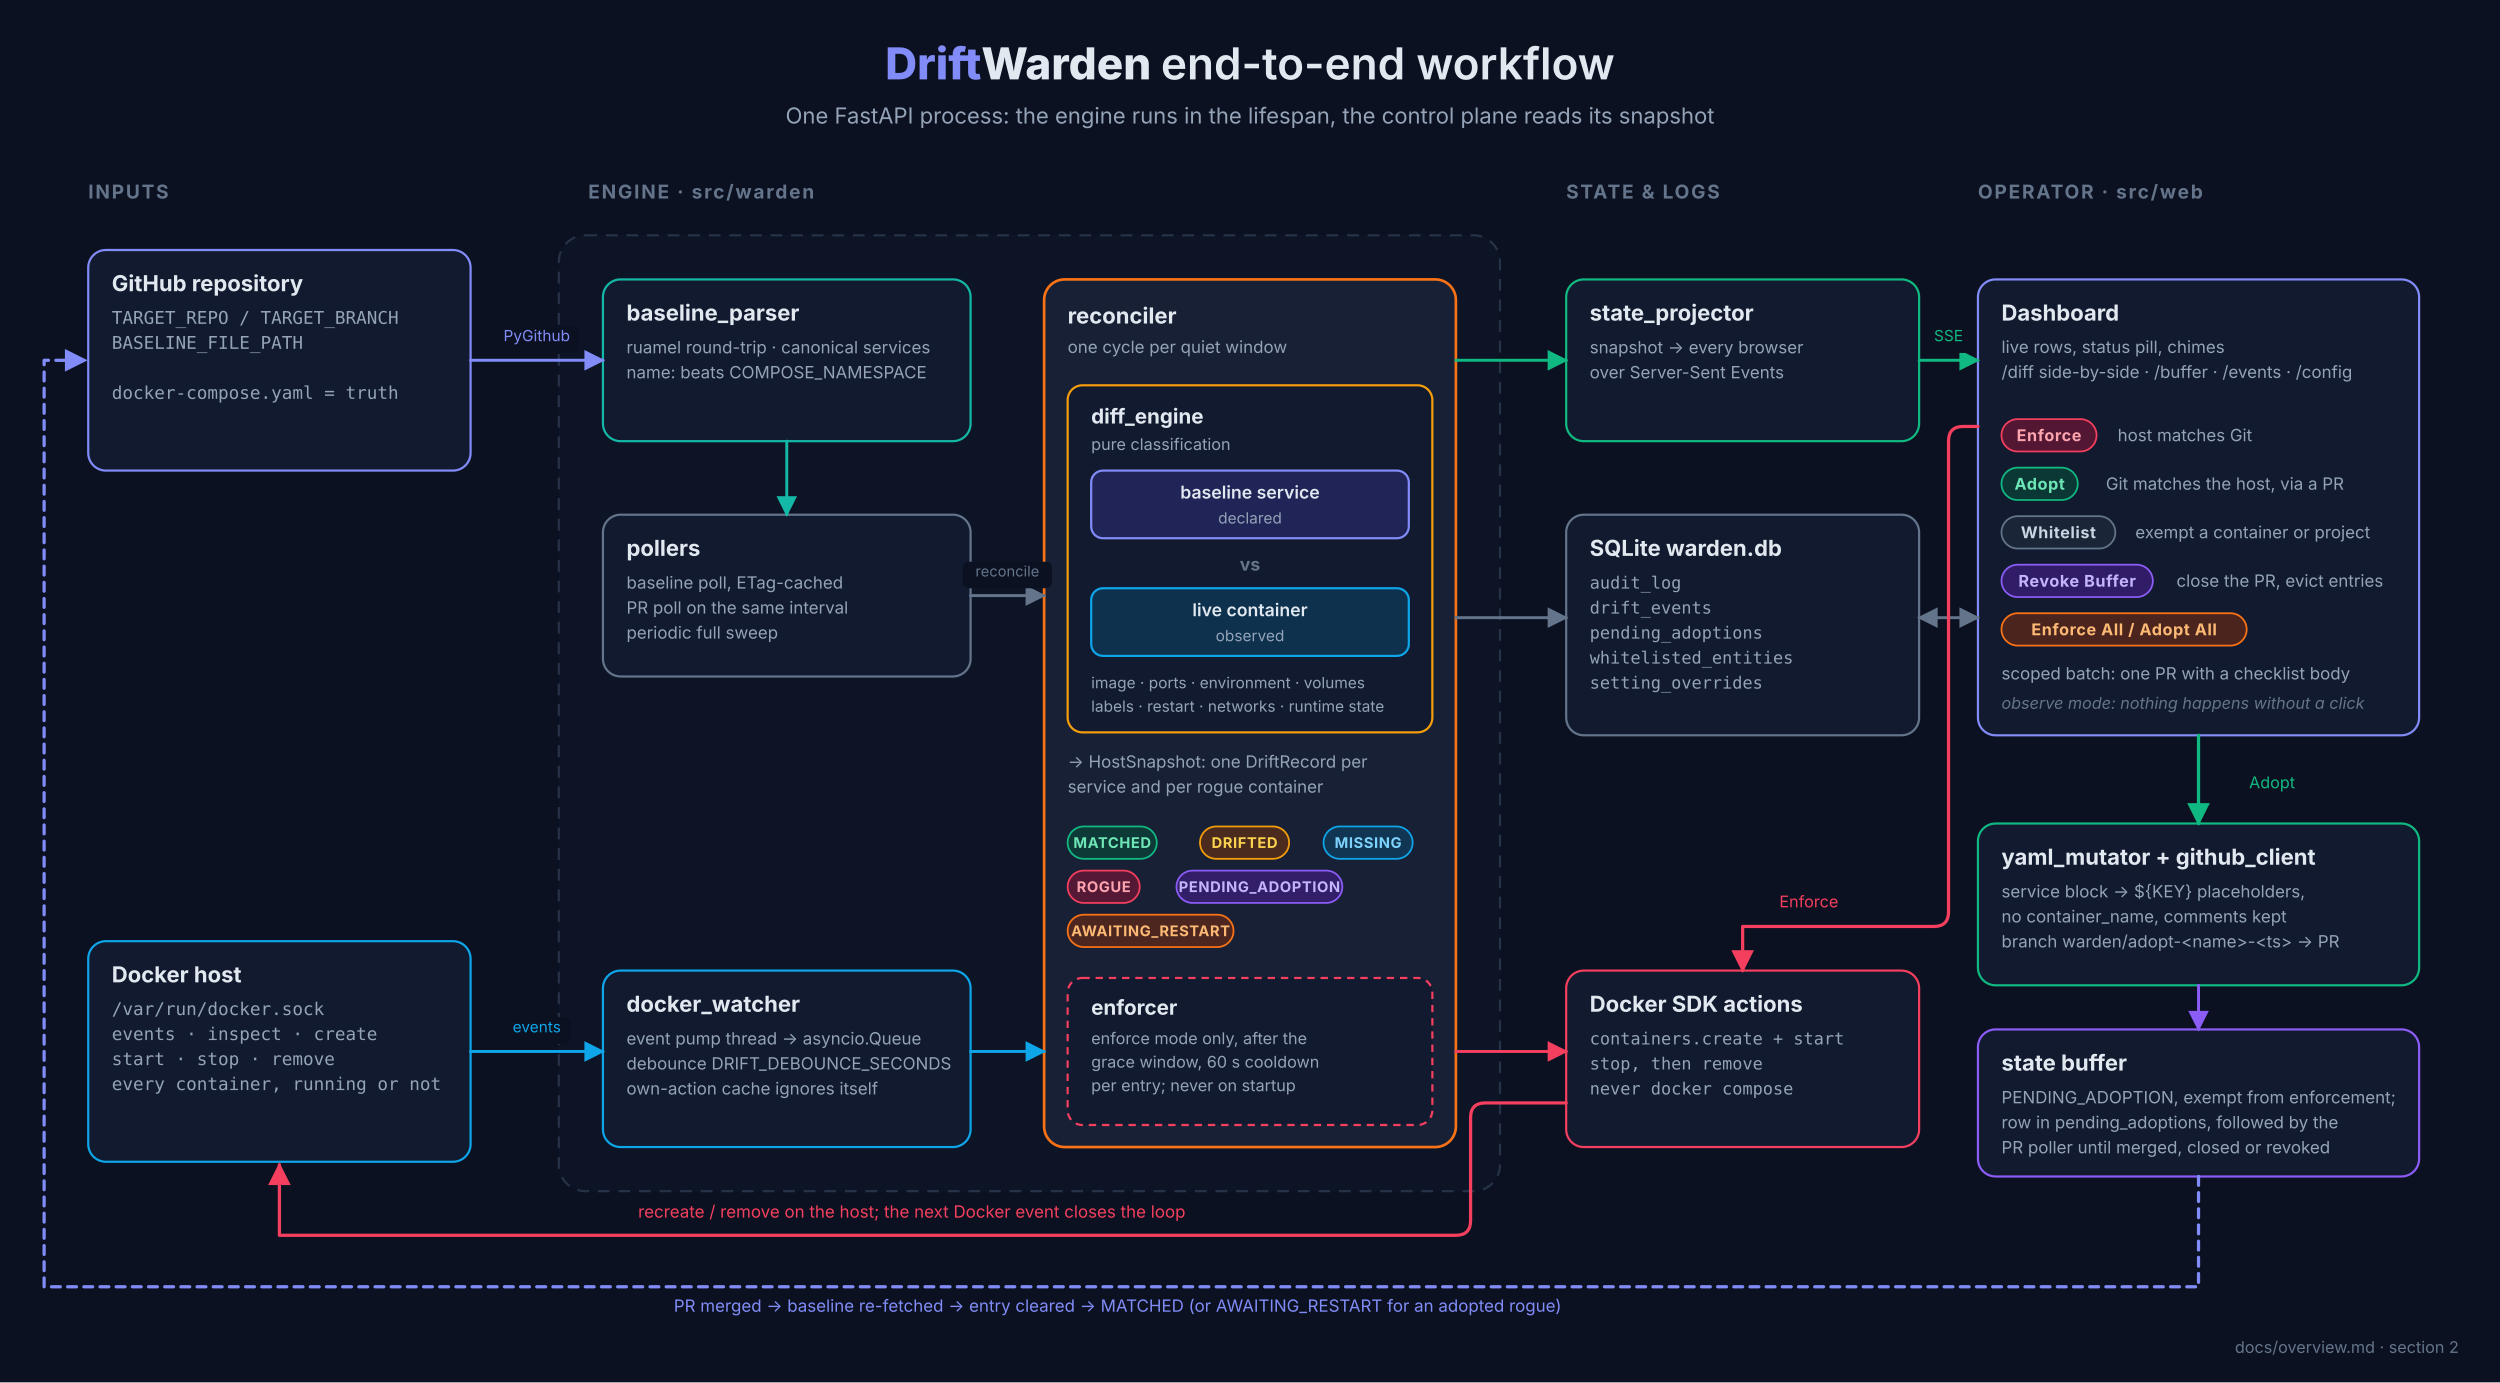
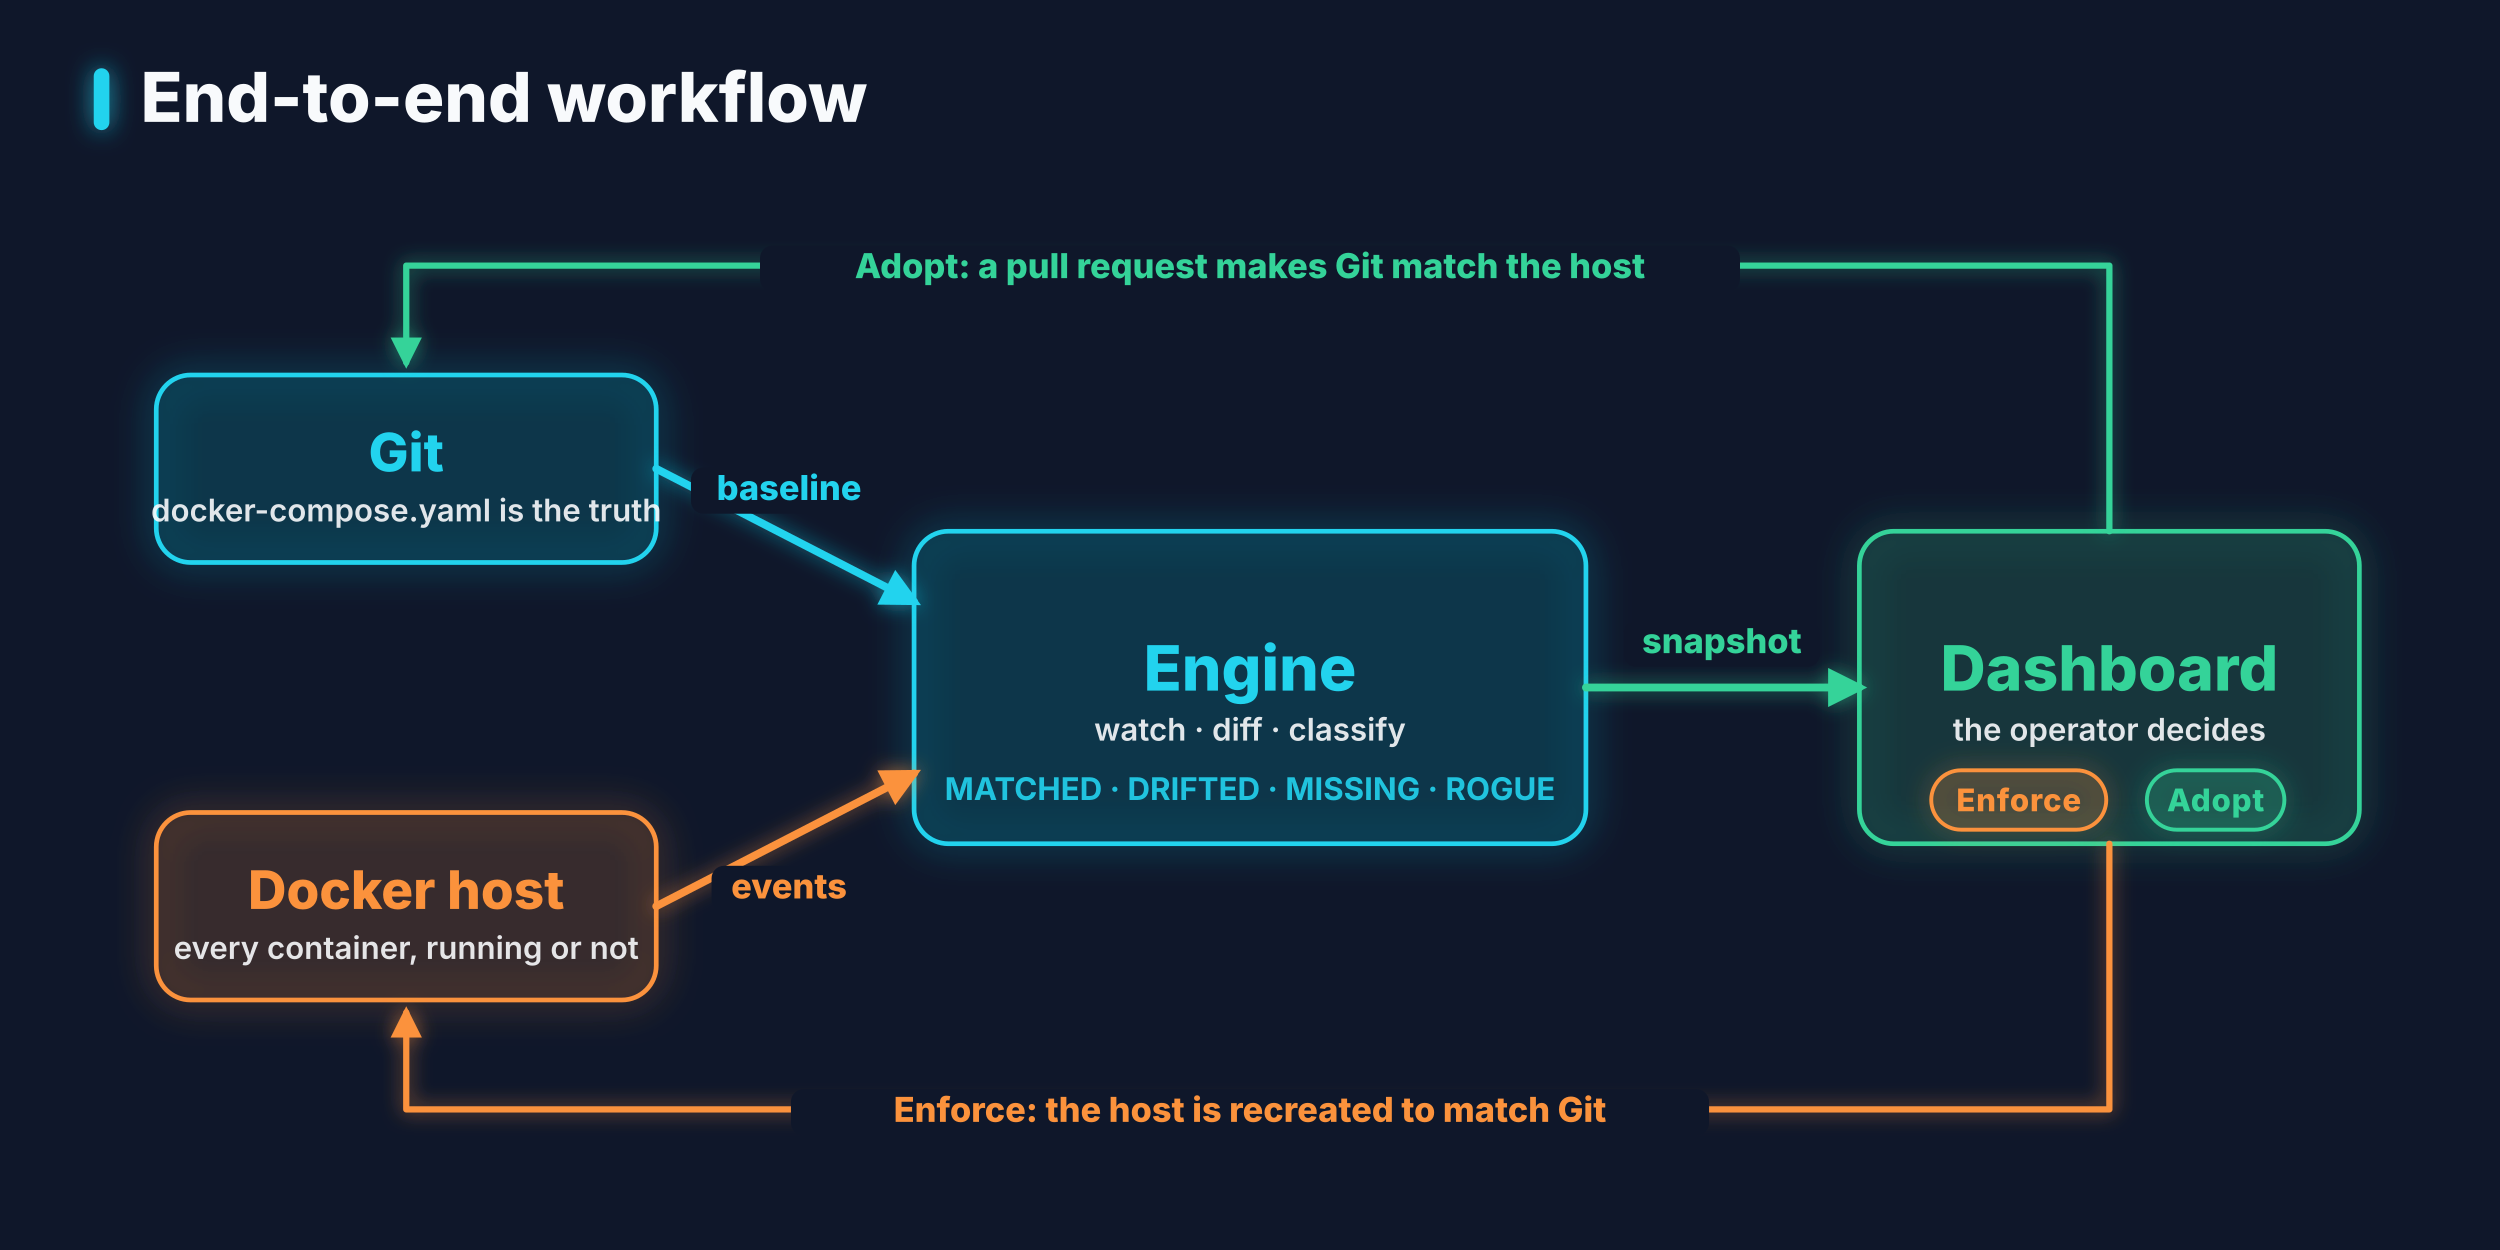
- <svg xmlns="http://www.w3.org/2000/svg" width="1700" height="940" viewBox="0 0 1700 940" role="img" aria-labelledby="t">
+ <svg xmlns="http://www.w3.org/2000/svg" width="1600" height="800" viewBox="0 0 1600 800" role="img" aria-labelledby="t">
  <defs>
-     <marker id="m0ea5e9" viewBox="0 0 10 10" refX="9" refY="5" markerWidth="7" markerHeight="7" orient="auto-start-reverse">
-       <path d="M0,0 L10,5 L0,10 z" fill="#0ea5e9" />
+     <filter id="g22d3ee12" filterUnits="userSpaceOnUse" x="-100" y="-100" width="1800" height="1000">
+       <feDropShadow dx="0" dy="0" stdDeviation="12" flood-color="#22d3ee" flood-opacity="0.75" />
+     </filter>
+     <filter id="g22d3ee6" filterUnits="userSpaceOnUse" x="-100" y="-100" width="1800" height="1000">
+       <feDropShadow dx="0" dy="0" stdDeviation="6" flood-color="#22d3ee" flood-opacity="0.6" />
+     </filter>
+     <filter id="g22d3ee8" filterUnits="userSpaceOnUse" x="-100" y="-100" width="1800" height="1000">
+       <feDropShadow dx="0" dy="0" stdDeviation="8" flood-color="#22d3ee" flood-opacity="0.75" />
+     </filter>
+     <filter id="g34d39912" filterUnits="userSpaceOnUse" x="-100" y="-100" width="1800" height="1000">
+       <feDropShadow dx="0" dy="0" stdDeviation="12" flood-color="#34d399" flood-opacity="0.75" />
+     </filter>
+     <filter id="g34d3996" filterUnits="userSpaceOnUse" x="-100" y="-100" width="1800" height="1000">
+       <feDropShadow dx="0" dy="0" stdDeviation="6" flood-color="#34d399" flood-opacity="0.6" />
+     </filter>
+     <filter id="g34d3998" filterUnits="userSpaceOnUse" x="-100" y="-100" width="1800" height="1000">
+       <feDropShadow dx="0" dy="0" stdDeviation="8" flood-color="#34d399" flood-opacity="0.6" />
+     </filter>
+     <filter id="gfb923c12" filterUnits="userSpaceOnUse" x="-100" y="-100" width="1800" height="1000">
+       <feDropShadow dx="0" dy="0" stdDeviation="12" flood-color="#fb923c" flood-opacity="0.75" />
+     </filter>
+     <filter id="gfb923c6" filterUnits="userSpaceOnUse" x="-100" y="-100" width="1800" height="1000">
+       <feDropShadow dx="0" dy="0" stdDeviation="6" flood-color="#fb923c" flood-opacity="0.6" />
+     </filter>
+     <filter id="gfb923c8" filterUnits="userSpaceOnUse" x="-100" y="-100" width="1800" height="1000">
+       <feDropShadow dx="0" dy="0" stdDeviation="8" flood-color="#fb923c" flood-opacity="0.6" />
+     </filter>
+     <marker id="m22d3ee" viewBox="0 0 10 10" refX="8" refY="5" markerWidth="5" markerHeight="5" orient="auto-start-reverse">
+       <path d="M0,0 L10,5 L0,10 z" fill="#22d3ee" />
    </marker>
-     <marker id="m10b981" viewBox="0 0 10 10" refX="9" refY="5" markerWidth="7" markerHeight="7" orient="auto-start-reverse">
-       <path d="M0,0 L10,5 L0,10 z" fill="#10b981" />
+     <marker id="m34d399" viewBox="0 0 10 10" refX="8" refY="5" markerWidth="5" markerHeight="5" orient="auto-start-reverse">
+       <path d="M0,0 L10,5 L0,10 z" fill="#34d399" />
    </marker>
-     <marker id="m14b8a6" viewBox="0 0 10 10" refX="9" refY="5" markerWidth="7" markerHeight="7" orient="auto-start-reverse">
-       <path d="M0,0 L10,5 L0,10 z" fill="#14b8a6" />
-     </marker>
-     <marker id="m64748b" viewBox="0 0 10 10" refX="9" refY="5" markerWidth="7" markerHeight="7" orient="auto-start-reverse">
-       <path d="M0,0 L10,5 L0,10 z" fill="#64748b" />
-     </marker>
-     <marker id="m818cf8" viewBox="0 0 10 10" refX="9" refY="5" markerWidth="7" markerHeight="7" orient="auto-start-reverse">
-       <path d="M0,0 L10,5 L0,10 z" fill="#818cf8" />
-     </marker>
-     <marker id="m8b5cf6" viewBox="0 0 10 10" refX="9" refY="5" markerWidth="7" markerHeight="7" orient="auto-start-reverse">
-       <path d="M0,0 L10,5 L0,10 z" fill="#8b5cf6" />
-     </marker>
-     <marker id="mf43f5e" viewBox="0 0 10 10" refX="9" refY="5" markerWidth="7" markerHeight="7" orient="auto-start-reverse">
-       <path d="M0,0 L10,5 L0,10 z" fill="#f43f5e" />
+     <marker id="mfb923c" viewBox="0 0 10 10" refX="8" refY="5" markerWidth="5" markerHeight="5" orient="auto-start-reverse">
+       <path d="M0,0 L10,5 L0,10 z" fill="#fb923c" />
    </marker>
  </defs>
-   <rect width="100%" height="100%" fill="#0b1120" />
-   <text x="850.0" y="54" font-family="Inter, 'Segoe UI', Roboto, Helvetica, Arial, sans-serif" font-size="30" font-weight="800" text-anchor="middle" fill="#e2e8f0">
-     <tspan fill="#818cf8">Drift</tspan>Warden <tspan font-weight="600" fill="#e2e8f0">end-to-end workflow</tspan>
-   </text>
-   <text x="850.0" y="84" font-family="Inter, 'Segoe UI', Roboto, Helvetica, Arial, sans-serif" font-size="15" fill="#94a3b8" font-weight="400" text-anchor="middle">One FastAPI process: the engine runs in the lifespan, the control plane reads its snapshot</text>
-   <text x="60" y="135" font-family="Inter, 'Segoe UI', Roboto, Helvetica, Arial, sans-serif" font-size="13" fill="#64748b" font-weight="700" text-anchor="start" letter-spacing="1.2">INPUTS</text>
-   <text x="400" y="135" font-family="Inter, 'Segoe UI', Roboto, Helvetica, Arial, sans-serif" font-size="13" fill="#64748b" font-weight="700" text-anchor="start" letter-spacing="1.2">ENGINE  ·  src/warden</text>
-   <text x="1065" y="135" font-family="Inter, 'Segoe UI', Roboto, Helvetica, Arial, sans-serif" font-size="13" fill="#64748b" font-weight="700" text-anchor="start" letter-spacing="1.2">STATE &amp; LOGS</text>
-   <text x="1345" y="135" font-family="Inter, 'Segoe UI', Roboto, Helvetica, Arial, sans-serif" font-size="13" fill="#64748b" font-weight="700" text-anchor="start" letter-spacing="1.2">OPERATOR  ·  src/web</text>
-   <rect x="60" y="170" width="260" height="150" rx="12" fill="#111a2e" stroke="#818cf8" stroke-width="1.5" />
-   <text x="76" y="198.0" font-family="Inter, 'Segoe UI', Roboto, Helvetica, Arial, sans-serif" font-size="15" fill="#e2e8f0" font-weight="700" text-anchor="start">GitHub repository</text>
-   <text x="76" y="220.25" font-family="ui-monospace, 'Cascadia Mono', Consolas, Menlo, monospace" font-size="12" fill="#94a3b8" font-weight="400" text-anchor="start">TARGET_REPO / TARGET_BRANCH</text>
-   <text x="76" y="237.25" font-family="ui-monospace, 'Cascadia Mono', Consolas, Menlo, monospace" font-size="12" fill="#94a3b8" font-weight="400" text-anchor="start">BASELINE_FILE_PATH</text>
-   <text x="76" y="254.25" font-family="ui-monospace, 'Cascadia Mono', Consolas, Menlo, monospace" font-size="12" fill="#94a3b8" font-weight="400" text-anchor="start" />
-   <text x="76" y="271.25" font-family="ui-monospace, 'Cascadia Mono', Consolas, Menlo, monospace" font-size="12" fill="#94a3b8" font-weight="400" text-anchor="start">docker-compose.yaml = truth</text>
-   <rect x="60" y="640" width="260" height="150" rx="12" fill="#111a2e" stroke="#0ea5e9" stroke-width="1.5" />
-   <text x="76" y="668.0" font-family="Inter, 'Segoe UI', Roboto, Helvetica, Arial, sans-serif" font-size="15" fill="#e2e8f0" font-weight="700" text-anchor="start">Docker host</text>
-   <text x="76" y="690.25" font-family="ui-monospace, 'Cascadia Mono', Consolas, Menlo, monospace" font-size="12" fill="#94a3b8" font-weight="400" text-anchor="start">/var/run/docker.sock</text>
-   <text x="76" y="707.25" font-family="ui-monospace, 'Cascadia Mono', Consolas, Menlo, monospace" font-size="12" fill="#94a3b8" font-weight="400" text-anchor="start">events · inspect · create</text>
-   <text x="76" y="724.25" font-family="ui-monospace, 'Cascadia Mono', Consolas, Menlo, monospace" font-size="12" fill="#94a3b8" font-weight="400" text-anchor="start">start · stop · remove</text>
-   <text x="76" y="741.25" font-family="ui-monospace, 'Cascadia Mono', Consolas, Menlo, monospace" font-size="12" fill="#94a3b8" font-weight="400" text-anchor="start">every container, running or not</text>
-   <rect x="380" y="160" width="640" height="650" rx="18" fill="rgba(15,23,42,0.6)" stroke="#263247" stroke-width="1.5" stroke-dasharray="8 6" />
-   <rect x="410" y="190" width="250" height="110" rx="12" fill="#111a2e" stroke="#14b8a6" stroke-width="1.5" />
-   <text x="426" y="218.0" font-family="Inter, 'Segoe UI', Roboto, Helvetica, Arial, sans-serif" font-size="15" fill="#e2e8f0" font-weight="700" text-anchor="start">baseline_parser</text>
-   <text x="426" y="240.25" font-family="Inter, 'Segoe UI', Roboto, Helvetica, Arial, sans-serif" font-size="11.5" fill="#94a3b8" font-weight="400" text-anchor="start">ruamel round-trip · canonical services</text>
-   <text x="426" y="257.25" font-family="Inter, 'Segoe UI', Roboto, Helvetica, Arial, sans-serif" font-size="11.5" fill="#94a3b8" font-weight="400" text-anchor="start">name: beats COMPOSE_NAMESPACE</text>
-   <rect x="410" y="350" width="250" height="110" rx="12" fill="#111a2e" stroke="#64748b" stroke-width="1.5" />
-   <text x="426" y="378.0" font-family="Inter, 'Segoe UI', Roboto, Helvetica, Arial, sans-serif" font-size="15" fill="#e2e8f0" font-weight="700" text-anchor="start">pollers</text>
-   <text x="426" y="400.25" font-family="Inter, 'Segoe UI', Roboto, Helvetica, Arial, sans-serif" font-size="11.5" fill="#94a3b8" font-weight="400" text-anchor="start">baseline poll, ETag-cached</text>
-   <text x="426" y="417.25" font-family="Inter, 'Segoe UI', Roboto, Helvetica, Arial, sans-serif" font-size="11.5" fill="#94a3b8" font-weight="400" text-anchor="start">PR poll on the same interval</text>
-   <text x="426" y="434.25" font-family="Inter, 'Segoe UI', Roboto, Helvetica, Arial, sans-serif" font-size="11.5" fill="#94a3b8" font-weight="400" text-anchor="start">periodic full sweep</text>
-   <rect x="410" y="660" width="250" height="120" rx="12" fill="#111a2e" stroke="#0ea5e9" stroke-width="1.5" />
-   <text x="426" y="688.0" font-family="Inter, 'Segoe UI', Roboto, Helvetica, Arial, sans-serif" font-size="15" fill="#e2e8f0" font-weight="700" text-anchor="start">docker_watcher</text>
-   <text x="426" y="710.25" font-family="Inter, 'Segoe UI', Roboto, Helvetica, Arial, sans-serif" font-size="11.5" fill="#94a3b8" font-weight="400" text-anchor="start">event pump thread → asyncio.Queue</text>
-   <text x="426" y="727.25" font-family="Inter, 'Segoe UI', Roboto, Helvetica, Arial, sans-serif" font-size="11.5" fill="#94a3b8" font-weight="400" text-anchor="start">debounce DRIFT_DEBOUNCE_SECONDS</text>
-   <text x="426" y="744.25" font-family="Inter, 'Segoe UI', Roboto, Helvetica, Arial, sans-serif" font-size="11.5" fill="#94a3b8" font-weight="400" text-anchor="start">own-action cache ignores itself</text>
-   <rect x="710" y="190" width="280" height="590" rx="14" fill="#172034" stroke="#f97316" stroke-width="1.8" />
-   <text x="726" y="220" font-family="Inter, 'Segoe UI', Roboto, Helvetica, Arial, sans-serif" font-size="15" fill="#e2e8f0" font-weight="700" text-anchor="start">reconciler</text>
-   <text x="726" y="240" font-family="Inter, 'Segoe UI', Roboto, Helvetica, Arial, sans-serif" font-size="11.5" fill="#94a3b8" font-weight="400" text-anchor="start">one cycle per quiet window</text>
-   <rect x="726" y="262" width="248" height="236" rx="10" fill="#111a2e" stroke="#f59e0b" stroke-width="1.5" />
-   <text x="742" y="288" font-family="Inter, 'Segoe UI', Roboto, Helvetica, Arial, sans-serif" font-size="14" fill="#e2e8f0" font-weight="700" text-anchor="start">diff_engine</text>
-   <text x="742" y="306" font-family="Inter, 'Segoe UI', Roboto, Helvetica, Arial, sans-serif" font-size="11" fill="#94a3b8" font-weight="400" text-anchor="start">pure classification</text>
-   <rect x="742" y="320" width="216" height="46" rx="8" fill="rgba(49,46,129,0.5)" stroke="#818cf8" stroke-width="1.5" />
-   <text x="850" y="339" font-family="Inter, 'Segoe UI', Roboto, Helvetica, Arial, sans-serif" font-size="12" fill="#e2e8f0" font-weight="600" text-anchor="middle">baseline service</text>
-   <text x="850" y="356" font-family="Inter, 'Segoe UI', Roboto, Helvetica, Arial, sans-serif" font-size="10.5" fill="#94a3b8" font-weight="400" text-anchor="middle">declared</text>
-   <text x="850" y="388" font-family="Inter, 'Segoe UI', Roboto, Helvetica, Arial, sans-serif" font-size="12" fill="#64748b" font-weight="700" text-anchor="middle">vs</text>
-   <rect x="742" y="400" width="216" height="46" rx="8" fill="rgba(12,74,110,0.5)" stroke="#0ea5e9" stroke-width="1.5" />
-   <text x="850" y="419" font-family="Inter, 'Segoe UI', Roboto, Helvetica, Arial, sans-serif" font-size="12" fill="#e2e8f0" font-weight="600" text-anchor="middle">live container</text>
-   <text x="850" y="436" font-family="Inter, 'Segoe UI', Roboto, Helvetica, Arial, sans-serif" font-size="10.5" fill="#94a3b8" font-weight="400" text-anchor="middle">observed</text>
-   <text x="742" y="468" font-family="Inter, 'Segoe UI', Roboto, Helvetica, Arial, sans-serif" font-size="10.5" fill="#94a3b8" font-weight="400" text-anchor="start">image · ports · environment · volumes</text>
-   <text x="742" y="484" font-family="Inter, 'Segoe UI', Roboto, Helvetica, Arial, sans-serif" font-size="10.5" fill="#94a3b8" font-weight="400" text-anchor="start">labels · restart · networks · runtime state</text>
-   <text x="726" y="522" font-family="Inter, 'Segoe UI', Roboto, Helvetica, Arial, sans-serif" font-size="11.5" fill="#94a3b8" font-weight="400" text-anchor="start">→ HostSnapshot: one DriftRecord per</text>
-   <text x="726" y="539" font-family="Inter, 'Segoe UI', Roboto, Helvetica, Arial, sans-serif" font-size="11.5" fill="#94a3b8" font-weight="400" text-anchor="start">   service and per rogue container</text>
-   <rect x="726" y="562" width="60.6" height="22" rx="11.0" fill="rgba(6,78,59,0.55)" stroke="#10b981" stroke-width="1.2" />
-   <text x="756.3" y="576.6" font-family="Inter, 'Segoe UI', Roboto, Helvetica, Arial, sans-serif" font-size="10" fill="#6ee7b7" font-weight="700" text-anchor="middle" letter-spacing="0.4">MATCHED</text>
-   <rect x="816" y="562" width="60.6" height="22" rx="11.0" fill="rgba(120,53,15,0.55)" stroke="#f59e0b" stroke-width="1.2" />
-   <text x="846.3" y="576.6" font-family="Inter, 'Segoe UI', Roboto, Helvetica, Arial, sans-serif" font-size="10" fill="#fcd34d" font-weight="700" text-anchor="middle" letter-spacing="0.4">DRIFTED</text>
-   <rect x="900" y="562" width="60.6" height="22" rx="11.0" fill="rgba(12,74,110,0.55)" stroke="#0ea5e9" stroke-width="1.2" />
-   <text x="930.3" y="576.6" font-family="Inter, 'Segoe UI', Roboto, Helvetica, Arial, sans-serif" font-size="10" fill="#7dd3fc" font-weight="700" text-anchor="middle" letter-spacing="0.4">MISSING</text>
-   <rect x="726" y="592" width="49.0" height="22" rx="11.0" fill="rgba(136,19,55,0.55)" stroke="#f43f5e" stroke-width="1.2" />
-   <text x="750.5" y="606.6" font-family="Inter, 'Segoe UI', Roboto, Helvetica, Arial, sans-serif" font-size="10" fill="#fda4af" font-weight="700" text-anchor="middle" letter-spacing="0.4">ROGUE</text>
-   <rect x="800" y="592" width="112.8" height="22" rx="11.0" fill="rgba(76,29,149,0.55)" stroke="#8b5cf6" stroke-width="1.2" />
-   <text x="856.4" y="606.6" font-family="Inter, 'Segoe UI', Roboto, Helvetica, Arial, sans-serif" font-size="10" fill="#c4b5fd" font-weight="700" text-anchor="middle" letter-spacing="0.4">PENDING_ADOPTION</text>
-   <rect x="726" y="622" width="112.8" height="22" rx="11.0" fill="rgba(124,45,18,0.55)" stroke="#f97316" stroke-width="1.2" />
-   <text x="782.4" y="636.6" font-family="Inter, 'Segoe UI', Roboto, Helvetica, Arial, sans-serif" font-size="10" fill="#fdba74" font-weight="700" text-anchor="middle" letter-spacing="0.4">AWAITING_RESTART</text>
-   <rect x="726" y="665" width="248" height="100" rx="10" fill="#111a2e" stroke="#f43f5e" stroke-width="1.5" stroke-dasharray="5 4" />
-   <text x="742" y="690" font-family="Inter, 'Segoe UI', Roboto, Helvetica, Arial, sans-serif" font-size="14" fill="#e2e8f0" font-weight="700" text-anchor="start">enforcer</text>
-   <text x="742" y="710" font-family="Inter, 'Segoe UI', Roboto, Helvetica, Arial, sans-serif" font-size="11" fill="#94a3b8" font-weight="400" text-anchor="start">enforce mode only, after the</text>
-   <text x="742" y="726" font-family="Inter, 'Segoe UI', Roboto, Helvetica, Arial, sans-serif" font-size="11" fill="#94a3b8" font-weight="400" text-anchor="start">grace window, 60 s cooldown</text>
-   <text x="742" y="742" font-family="Inter, 'Segoe UI', Roboto, Helvetica, Arial, sans-serif" font-size="11" fill="#94a3b8" font-weight="400" text-anchor="start">per entry; never on startup</text>
-   <rect x="1065" y="190" width="240" height="110" rx="12" fill="#111a2e" stroke="#10b981" stroke-width="1.5" />
-   <text x="1081" y="218.0" font-family="Inter, 'Segoe UI', Roboto, Helvetica, Arial, sans-serif" font-size="15" fill="#e2e8f0" font-weight="700" text-anchor="start">state_projector</text>
-   <text x="1081" y="240.25" font-family="Inter, 'Segoe UI', Roboto, Helvetica, Arial, sans-serif" font-size="11.5" fill="#94a3b8" font-weight="400" text-anchor="start">snapshot → every browser</text>
-   <text x="1081" y="257.25" font-family="Inter, 'Segoe UI', Roboto, Helvetica, Arial, sans-serif" font-size="11.5" fill="#94a3b8" font-weight="400" text-anchor="start">over Server-Sent Events</text>
-   <rect x="1065" y="350" width="240" height="150" rx="12" fill="#111a2e" stroke="#64748b" stroke-width="1.5" />
-   <text x="1081" y="378.0" font-family="Inter, 'Segoe UI', Roboto, Helvetica, Arial, sans-serif" font-size="15" fill="#e2e8f0" font-weight="700" text-anchor="start">SQLite  warden.db</text>
-   <text x="1081" y="400.25" font-family="ui-monospace, 'Cascadia Mono', Consolas, Menlo, monospace" font-size="11.5" fill="#94a3b8" font-weight="400" text-anchor="start">audit_log</text>
-   <text x="1081" y="417.25" font-family="ui-monospace, 'Cascadia Mono', Consolas, Menlo, monospace" font-size="11.5" fill="#94a3b8" font-weight="400" text-anchor="start">drift_events</text>
-   <text x="1081" y="434.25" font-family="ui-monospace, 'Cascadia Mono', Consolas, Menlo, monospace" font-size="11.5" fill="#94a3b8" font-weight="400" text-anchor="start">pending_adoptions</text>
-   <text x="1081" y="451.25" font-family="ui-monospace, 'Cascadia Mono', Consolas, Menlo, monospace" font-size="11.5" fill="#94a3b8" font-weight="400" text-anchor="start">whitelisted_entities</text>
-   <text x="1081" y="468.25" font-family="ui-monospace, 'Cascadia Mono', Consolas, Menlo, monospace" font-size="11.5" fill="#94a3b8" font-weight="400" text-anchor="start">setting_overrides</text>
-   <rect x="1065" y="660" width="240" height="120" rx="12" fill="#111a2e" stroke="#f43f5e" stroke-width="1.5" />
-   <text x="1081" y="688.0" font-family="Inter, 'Segoe UI', Roboto, Helvetica, Arial, sans-serif" font-size="15" fill="#e2e8f0" font-weight="700" text-anchor="start">Docker SDK actions</text>
-   <text x="1081" y="710.25" font-family="ui-monospace, 'Cascadia Mono', Consolas, Menlo, monospace" font-size="11.5" fill="#94a3b8" font-weight="400" text-anchor="start">containers.create + start</text>
-   <text x="1081" y="727.25" font-family="ui-monospace, 'Cascadia Mono', Consolas, Menlo, monospace" font-size="11.5" fill="#94a3b8" font-weight="400" text-anchor="start">stop, then remove</text>
-   <text x="1081" y="744.25" font-family="ui-monospace, 'Cascadia Mono', Consolas, Menlo, monospace" font-size="11.5" fill="#94a3b8" font-weight="400" text-anchor="start">never docker compose</text>
-   <rect x="1345" y="190" width="300" height="310" rx="12" fill="#111a2e" stroke="#818cf8" stroke-width="1.5" />
-   <text x="1361" y="218.0" font-family="Inter, 'Segoe UI', Roboto, Helvetica, Arial, sans-serif" font-size="15" fill="#e2e8f0" font-weight="700" text-anchor="start">Dashboard</text>
-   <text x="1361" y="240" font-family="Inter, 'Segoe UI', Roboto, Helvetica, Arial, sans-serif" font-size="11.5" fill="#94a3b8" font-weight="400" text-anchor="start">live rows, status pill, chimes</text>
-   <text x="1361" y="257" font-family="Inter, 'Segoe UI', Roboto, Helvetica, Arial, sans-serif" font-size="11.5" fill="#94a3b8" font-weight="400" text-anchor="start">/diff side-by-side · /buffer · /events · /config</text>
-   <rect x="1361" y="285" width="64.66" height="22" rx="11.0" fill="rgba(136,19,55,0.55)" stroke="#f43f5e" stroke-width="1.2" />
-   <text x="1393.33" y="299.96" font-family="Inter, 'Segoe UI', Roboto, Helvetica, Arial, sans-serif" font-size="11" fill="#fda4af" font-weight="700" text-anchor="middle" letter-spacing="0.4">Enforce</text>
-   <text x="1440" y="300" font-family="Inter, 'Segoe UI', Roboto, Helvetica, Arial, sans-serif" font-size="11.5" fill="#94a3b8" font-weight="400" text-anchor="start">host matches Git</text>
-   <rect x="1361" y="318" width="51.9" height="22" rx="11.0" fill="rgba(6,78,59,0.55)" stroke="#10b981" stroke-width="1.2" />
-   <text x="1386.95" y="332.96" font-family="Inter, 'Segoe UI', Roboto, Helvetica, Arial, sans-serif" font-size="11" fill="#6ee7b7" font-weight="700" text-anchor="middle" letter-spacing="0.4">Adopt</text>
-   <text x="1432" y="333" font-family="Inter, 'Segoe UI', Roboto, Helvetica, Arial, sans-serif" font-size="11.5" fill="#94a3b8" font-weight="400" text-anchor="start">Git matches the host, via a PR</text>
-   <rect x="1361" y="351" width="77.42" height="22" rx="11.0" fill="rgba(30,41,59,0.8)" stroke="#64748b" stroke-width="1.2" />
-   <text x="1399.71" y="365.96" font-family="Inter, 'Segoe UI', Roboto, Helvetica, Arial, sans-serif" font-size="11" fill="#cbd5e1" font-weight="700" text-anchor="middle" letter-spacing="0.4">Whitelist</text>
-   <text x="1452" y="366" font-family="Inter, 'Segoe UI', Roboto, Helvetica, Arial, sans-serif" font-size="11.5" fill="#94a3b8" font-weight="400" text-anchor="start">exempt a container or project</text>
-   <rect x="1361" y="384" width="102.94" height="22" rx="11.0" fill="rgba(76,29,149,0.55)" stroke="#8b5cf6" stroke-width="1.2" />
-   <text x="1412.47" y="398.96" font-family="Inter, 'Segoe UI', Roboto, Helvetica, Arial, sans-serif" font-size="11" fill="#c4b5fd" font-weight="700" text-anchor="middle" letter-spacing="0.4">Revoke Buffer</text>
-   <text x="1480" y="399" font-family="Inter, 'Segoe UI', Roboto, Helvetica, Arial, sans-serif" font-size="11.5" fill="#94a3b8" font-weight="400" text-anchor="start">close the PR, evict entries</text>
-   <rect x="1361" y="417" width="166.74" height="22" rx="11.0" fill="rgba(124,45,18,0.55)" stroke="#f97316" stroke-width="1.2" />
-   <text x="1444.37" y="431.96" font-family="Inter, 'Segoe UI', Roboto, Helvetica, Arial, sans-serif" font-size="11" fill="#fdba74" font-weight="700" text-anchor="middle" letter-spacing="0.4">Enforce All / Adopt All</text>
-   <text x="1361" y="462" font-family="Inter, 'Segoe UI', Roboto, Helvetica, Arial, sans-serif" font-size="11.5" fill="#94a3b8" font-weight="400" text-anchor="start">scoped batch: one PR with a checklist body</text>
-   <text x="1361" y="482" font-family="Inter, 'Segoe UI', Roboto, Helvetica, Arial, sans-serif" font-size="11" fill="#64748b" font-weight="400" text-anchor="start" font-style="italic">observe mode: nothing happens without a click</text>
-   <rect x="1345" y="560" width="300" height="110" rx="12" fill="#111a2e" stroke="#10b981" stroke-width="1.5" />
-   <text x="1361" y="588.0" font-family="Inter, 'Segoe UI', Roboto, Helvetica, Arial, sans-serif" font-size="15" fill="#e2e8f0" font-weight="700" text-anchor="start">yaml_mutator + github_client</text>
-   <text x="1361" y="610.25" font-family="Inter, 'Segoe UI', Roboto, Helvetica, Arial, sans-serif" font-size="11.5" fill="#94a3b8" font-weight="400" text-anchor="start">service block → ${KEY} placeholders,</text>
-   <text x="1361" y="627.25" font-family="Inter, 'Segoe UI', Roboto, Helvetica, Arial, sans-serif" font-size="11.5" fill="#94a3b8" font-weight="400" text-anchor="start">no container_name, comments kept</text>
-   <text x="1361" y="644.25" font-family="Inter, 'Segoe UI', Roboto, Helvetica, Arial, sans-serif" font-size="11.5" fill="#94a3b8" font-weight="400" text-anchor="start">branch warden/adopt-&lt;name&gt;-&lt;ts&gt; → PR</text>
-   <rect x="1345" y="700" width="300" height="100" rx="12" fill="#111a2e" stroke="#8b5cf6" stroke-width="1.5" />
-   <text x="1361" y="728.0" font-family="Inter, 'Segoe UI', Roboto, Helvetica, Arial, sans-serif" font-size="15" fill="#e2e8f0" font-weight="700" text-anchor="start">state buffer</text>
-   <text x="1361" y="750.25" font-family="Inter, 'Segoe UI', Roboto, Helvetica, Arial, sans-serif" font-size="11.5" fill="#94a3b8" font-weight="400" text-anchor="start">PENDING_ADOPTION, exempt from enforcement;</text>
-   <text x="1361" y="767.25" font-family="Inter, 'Segoe UI', Roboto, Helvetica, Arial, sans-serif" font-size="11.5" fill="#94a3b8" font-weight="400" text-anchor="start">row in pending_adoptions, followed by the</text>
-   <text x="1361" y="784.25" font-family="Inter, 'Segoe UI', Roboto, Helvetica, Arial, sans-serif" font-size="11.5" fill="#94a3b8" font-weight="400" text-anchor="start">PR poller until merged, closed or revoked</text>
-   <path d="M320,245 L410,245" fill="none" stroke="#818cf8" stroke-width="2" stroke-linecap="round" stroke-linejoin="round" marker-end="url(#m818cf8)" />
-   <rect x="336.32" y="221.5" width="57.36" height="18.5" rx="4" fill="#0b1120" />
-   <text x="365" y="232" font-family="Inter, 'Segoe UI', Roboto, Helvetica, Arial, sans-serif" font-size="10.5" fill="#818cf8" font-weight="400" text-anchor="middle">PyGithub</text>
-   <path d="M535,300 L535,350" fill="none" stroke="#14b8a6" stroke-width="2" stroke-linecap="round" stroke-linejoin="round" marker-end="url(#m14b8a6)" />
-   <path d="M660,405 L710,405" fill="none" stroke="#64748b" stroke-width="2" stroke-linecap="round" stroke-linejoin="round" marker-end="url(#m64748b)" />
-   <rect x="654.7" y="382" width="60.6" height="18" rx="4" fill="#0b1120" />
-   <text x="685" y="392" font-family="Inter, 'Segoe UI', Roboto, Helvetica, Arial, sans-serif" font-size="10" fill="#64748b" font-weight="400" text-anchor="middle">reconcile</text>
-   <path d="M320,715 L410,715" fill="none" stroke="#0ea5e9" stroke-width="2" stroke-linecap="round" stroke-linejoin="round" marker-end="url(#m0ea5e9)" />
-   <rect x="341.99" y="691.5" width="46.02" height="18.5" rx="4" fill="#0b1120" />
-   <text x="365" y="702" font-family="Inter, 'Segoe UI', Roboto, Helvetica, Arial, sans-serif" font-size="10.5" fill="#0ea5e9" font-weight="400" text-anchor="middle">events</text>
-   <path d="M660,715 L710,715" fill="none" stroke="#0ea5e9" stroke-width="2" stroke-linecap="round" stroke-linejoin="round" marker-end="url(#m0ea5e9)" />
-   <path d="M990,245 L1065,245" fill="none" stroke="#10b981" stroke-width="2" stroke-linecap="round" stroke-linejoin="round" marker-end="url(#m10b981)" />
-   <path d="M990,420 L1065,420" fill="none" stroke="#64748b" stroke-width="2" stroke-linecap="round" stroke-linejoin="round" marker-end="url(#m64748b)" />
-   <path d="M990,715 L1065,715" fill="none" stroke="#f43f5e" stroke-width="2" stroke-linecap="round" stroke-linejoin="round" marker-end="url(#mf43f5e)" />
-   <path d="M1305,245 L1345,245" fill="none" stroke="#10b981" stroke-width="2" stroke-linecap="round" stroke-linejoin="round" marker-end="url(#m10b981)" />
-   <rect x="1310.495" y="221.5" width="29.01" height="18.5" rx="4" fill="#0b1120" />
-   <text x="1325" y="232" font-family="Inter, 'Segoe UI', Roboto, Helvetica, Arial, sans-serif" font-size="10.5" fill="#10b981" font-weight="400" text-anchor="middle">SSE</text>
-   <path d="M1305,420 L1345,420" fill="none" stroke="#64748b" stroke-width="2" stroke-linecap="round" stroke-linejoin="round" marker-end="url(#m64748b)" marker-start="url(#m64748b)" />
-   <path d="M1495,500 L1495,560" fill="none" stroke="#10b981" stroke-width="2.2" stroke-linecap="round" stroke-linejoin="round" marker-end="url(#m10b981)" />
-   <rect x="1524.15" y="525" width="41.7" height="19" rx="4" fill="#0b1120" />
-   <text x="1545" y="536" font-family="Inter, 'Segoe UI', Roboto, Helvetica, Arial, sans-serif" font-size="11" fill="#10b981" font-weight="400" text-anchor="middle">Adopt</text>
-   <path d="M1495,670 L1495,700" fill="none" stroke="#8b5cf6" stroke-width="2" stroke-linecap="round" stroke-linejoin="round" marker-end="url(#m8b5cf6)" />
-   <path d="M1495,800 L1495,875 L30,875 L30,245 L58,245" fill="none" stroke="#818cf8" stroke-width="2.2" stroke-linecap="round" stroke-linejoin="round" stroke-dasharray="6 5" marker-end="url(#m818cf8)" />
-   <rect x="443.5" y="880.5" width="633.0" height="19.5" rx="4" fill="#0b1120" />
-   <text x="760" y="892" font-family="Inter, 'Segoe UI', Roboto, Helvetica, Arial, sans-serif" font-size="11.5" fill="#818cf8" font-weight="400" text-anchor="middle">PR merged → baseline re-fetched → entry cleared → MATCHED (or AWAITING_RESTART for an adopted rogue)</text>
-   <path d="M1345,290 L1335,290 Q1325,290 1325,300 L1325,620 Q1325,630 1315,630 L1185,630 L1185,660" fill="none" stroke="#f43f5e" stroke-width="2.2" stroke-linecap="round" stroke-linejoin="round" marker-end="url(#mf43f5e)" />
-   <rect x="1203.21" y="606" width="53.58" height="19" rx="4" fill="#0b1120" />
-   <text x="1230" y="617" font-family="Inter, 'Segoe UI', Roboto, Helvetica, Arial, sans-serif" font-size="11" fill="#f43f5e" font-weight="400" text-anchor="middle">Enforce</text>
-   <path d="M1065,750 L1010,750 Q1000,750 1000,760 L1000,830 Q1000,840 990,840 L190,840 L190,792" fill="none" stroke="#f43f5e" stroke-width="2.2" stroke-linecap="round" stroke-linejoin="round" marker-end="url(#mf43f5e)" />
-   <rect x="402.86" y="816.5" width="434.28" height="19.5" rx="4" fill="#0b1120" />
-   <text x="620" y="828" font-family="Inter, 'Segoe UI', Roboto, Helvetica, Arial, sans-serif" font-size="11.5" fill="#f43f5e" font-weight="400" text-anchor="middle">recreate / remove on the host; the next Docker event closes the loop</text>
-   <text x="1672" y="920" font-family="Inter, 'Segoe UI', Roboto, Helvetica, Arial, sans-serif" font-size="11" fill="#64748b" font-weight="400" text-anchor="end">docs/overview.md · section 2</text>
+   <rect width="100%" height="100%" fill="#0f172a" />
+   <rect x="60" y="43.68" width="10" height="39.6" rx="5" fill="#22d3ee" stroke="none" stroke-width="3" filter="url(#g22d3ee8)" />
+   <text x="90" y="78" font-family="Inter, 'Segoe UI', Roboto, Helvetica, Arial, sans-serif" font-size="44" fill="#f8fafc" font-weight="800" text-anchor="start">End-to-end workflow</text>
+   <rect x="100.0" y="240.0" width="320" height="120" rx="22" fill="rgba(34,211,238,0.1)" stroke="#22d3ee" stroke-width="3" filter="url(#g22d3ee12)" />
+   <text x="260" y="301.7" font-family="Inter, 'Segoe UI', Roboto, Helvetica, Arial, sans-serif" font-size="34" fill="#22d3ee" font-weight="800" text-anchor="middle">Git</text>
+   <text x="260" y="333.7" font-family="Inter, 'Segoe UI', Roboto, Helvetica, Arial, sans-serif" font-size="20" fill="#f8fafc" font-weight="600" text-anchor="middle" opacity="0.9">docker-compose.yaml is the truth</text>
+   <rect x="100.0" y="520.0" width="320" height="120" rx="22" fill="rgba(251,146,60,0.1)" stroke="#fb923c" stroke-width="3" filter="url(#gfb923c12)" />
+   <text x="260" y="581.7" font-family="Inter, 'Segoe UI', Roboto, Helvetica, Arial, sans-serif" font-size="34" fill="#fb923c" font-weight="800" text-anchor="middle">Docker host</text>
+   <text x="260" y="613.7" font-family="Inter, 'Segoe UI', Roboto, Helvetica, Arial, sans-serif" font-size="20" fill="#f8fafc" font-weight="600" text-anchor="middle" opacity="0.9">every container, running or not</text>
+   <rect x="585.0" y="340.0" width="430" height="200" rx="22" fill="rgba(34,211,238,0.1)" stroke="#22d3ee" stroke-width="3" filter="url(#g22d3ee12)" />
+   <text x="800" y="442.0" font-family="Inter, 'Segoe UI', Roboto, Helvetica, Arial, sans-serif" font-size="40" fill="#22d3ee" font-weight="800" text-anchor="middle">Engine</text>
+   <text x="800" y="474.0" font-family="Inter, 'Segoe UI', Roboto, Helvetica, Arial, sans-serif" font-size="20" fill="#f8fafc" font-weight="600" text-anchor="middle" opacity="0.9">watch · diff · classify</text>
+   <text x="800" y="512" font-family="Inter, 'Segoe UI', Roboto, Helvetica, Arial, sans-serif" font-size="20" fill="#22d3ee" font-weight="700" text-anchor="middle" opacity="0.9">MATCHED · DRIFTED · MISSING · ROGUE</text>
+   <rect x="1190.0" y="340.0" width="320" height="200" rx="22" fill="rgba(52,211,153,0.1)" stroke="#34d399" stroke-width="3" filter="url(#g34d39912)" />
+   <text x="1350" y="442.0" font-family="Inter, 'Segoe UI', Roboto, Helvetica, Arial, sans-serif" font-size="40" fill="#34d399" font-weight="800" text-anchor="middle">Dashboard</text>
+   <text x="1350" y="474.0" font-family="Inter, 'Segoe UI', Roboto, Helvetica, Arial, sans-serif" font-size="20" fill="#f8fafc" font-weight="600" text-anchor="middle" opacity="0.9">the operator decides</text>
+   <rect x="1236.0" y="493.0" width="112.0" height="38" rx="19.0" fill="rgba(251,146,60,0.14)" stroke="#fb923c" stroke-width="2.5" filter="url(#gfb923c8)" />
+   <text x="1292" y="519.2" font-family="Inter, 'Segoe UI', Roboto, Helvetica, Arial, sans-serif" font-size="20" fill="#fb923c" font-weight="800" text-anchor="middle" letter-spacing="0.5">Enforce</text>
+   <rect x="1374.0" y="493.0" width="88.0" height="38" rx="19.0" fill="rgba(52,211,153,0.14)" stroke="#34d399" stroke-width="2.5" filter="url(#g34d3998)" />
+   <text x="1418" y="519.2" font-family="Inter, 'Segoe UI', Roboto, Helvetica, Arial, sans-serif" font-size="20" fill="#34d399" font-weight="800" text-anchor="middle" letter-spacing="0.5">Adopt</text>
+   <path d="M420,300 L585,385" fill="none" stroke="#22d3ee" stroke-width="5" stroke-linecap="round" stroke-linejoin="round" marker-end="url(#m22d3ee)" filter="url(#g22d3ee6)" />
+   <rect x="442.2" y="299.1" width="125.6" height="29.7" rx="8" fill="#0f172a" stroke="none" stroke-width="3" />
+   <text x="505" y="320" font-family="Inter, 'Segoe UI', Roboto, Helvetica, Arial, sans-serif" font-size="22" fill="#22d3ee" font-weight="800" text-anchor="middle">baseline</text>
+   <path d="M420,580 L585,495" fill="none" stroke="#fb923c" stroke-width="5" stroke-linecap="round" stroke-linejoin="round" marker-end="url(#mfb923c)" filter="url(#gfb923c6)" />
+   <rect x="455.4" y="554.1" width="99.2" height="29.7" rx="8" fill="#0f172a" stroke="none" stroke-width="3" />
+   <text x="505" y="575" font-family="Inter, 'Segoe UI', Roboto, Helvetica, Arial, sans-serif" font-size="22" fill="#fb923c" font-weight="800" text-anchor="middle">events</text>
+   <path d="M1015,440 L1190,440" fill="none" stroke="#34d399" stroke-width="5" stroke-linecap="round" stroke-linejoin="round" marker-end="url(#m34d399)" filter="url(#g34d3996)" />
+   <rect x="1039.2" y="397.1" width="125.6" height="29.7" rx="8" fill="#0f172a" stroke="none" stroke-width="3" />
+   <text x="1102" y="418" font-family="Inter, 'Segoe UI', Roboto, Helvetica, Arial, sans-serif" font-size="22" fill="#34d399" font-weight="800" text-anchor="middle">snapshot</text>
+   <path d="M1350,340 L1350,170 L260,170 L260,232" fill="none" stroke="#34d399" stroke-width="4" stroke-linecap="round" stroke-linejoin="round" marker-end="url(#m34d399)" filter="url(#g34d3996)" />
+   <rect x="486.4" y="157.1" width="627.2" height="29.7" rx="8" fill="#0f172a" stroke="none" stroke-width="3" />
+   <text x="800" y="178" font-family="Inter, 'Segoe UI', Roboto, Helvetica, Arial, sans-serif" font-size="22" fill="#34d399" font-weight="800" text-anchor="middle">Adopt: a pull request makes Git match the host</text>
+   <path d="M1350,540 L1350,710 L260,710 L260,648" fill="none" stroke="#fb923c" stroke-width="4" stroke-linecap="round" stroke-linejoin="round" marker-end="url(#mfb923c)" filter="url(#gfb923c6)" />
+   <rect x="506.2" y="697.1" width="587.6" height="29.7" rx="8" fill="#0f172a" stroke="none" stroke-width="3" />
+   <text x="800" y="718" font-family="Inter, 'Segoe UI', Roboto, Helvetica, Arial, sans-serif" font-size="22" fill="#fb923c" font-weight="800" text-anchor="middle">Enforce: the host is recreated to match Git</text>
</svg>
